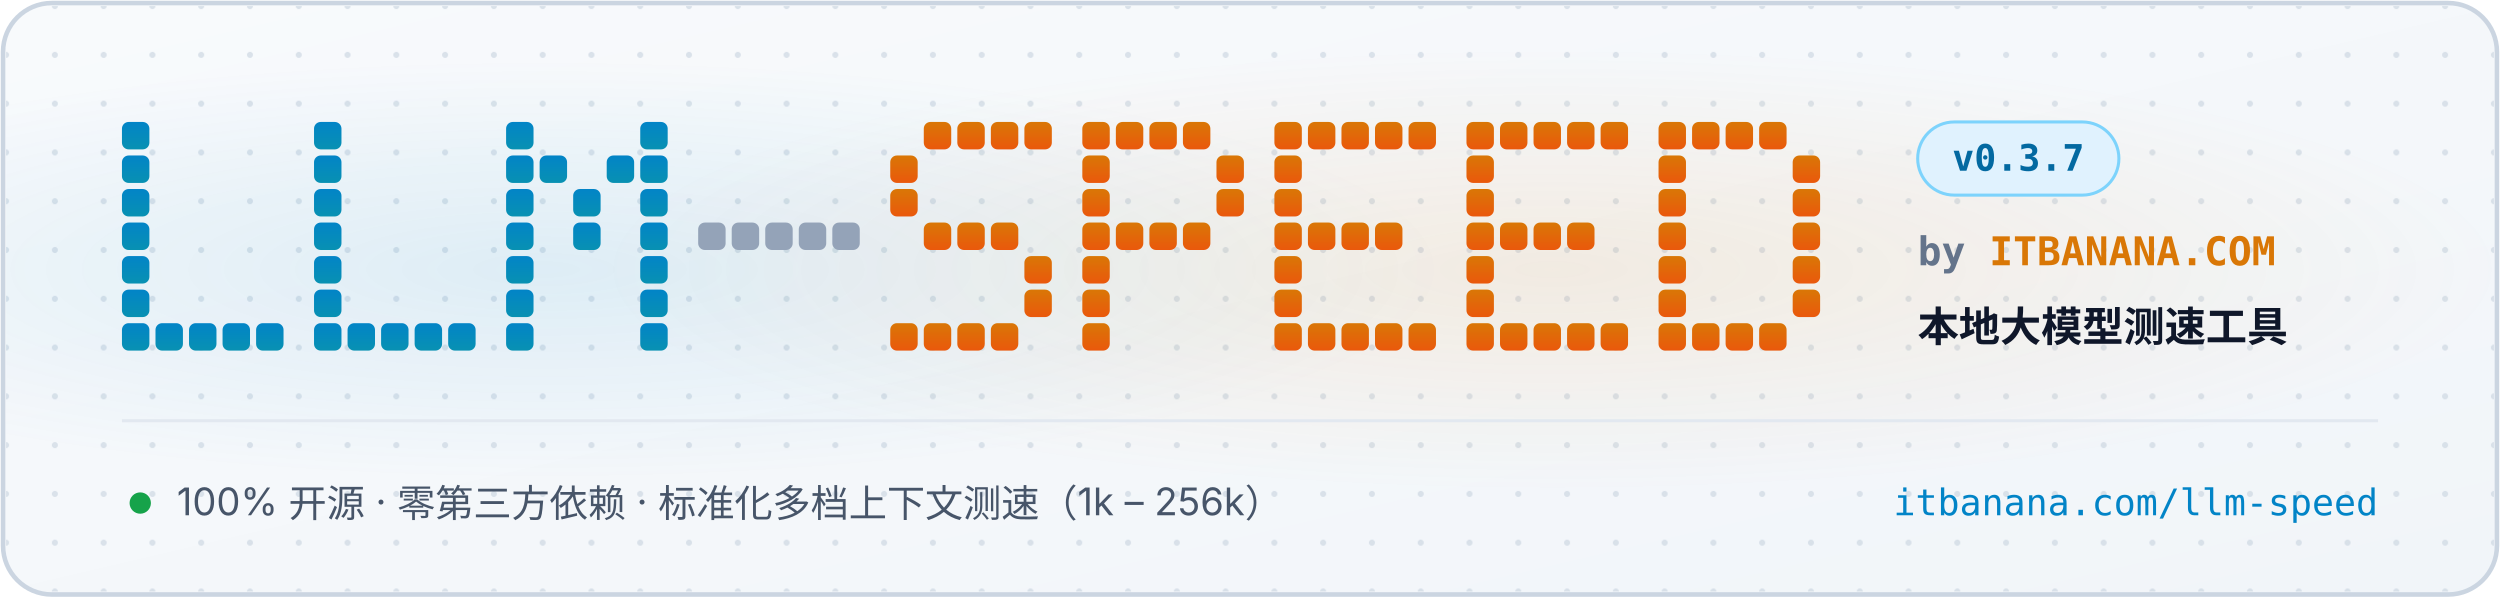
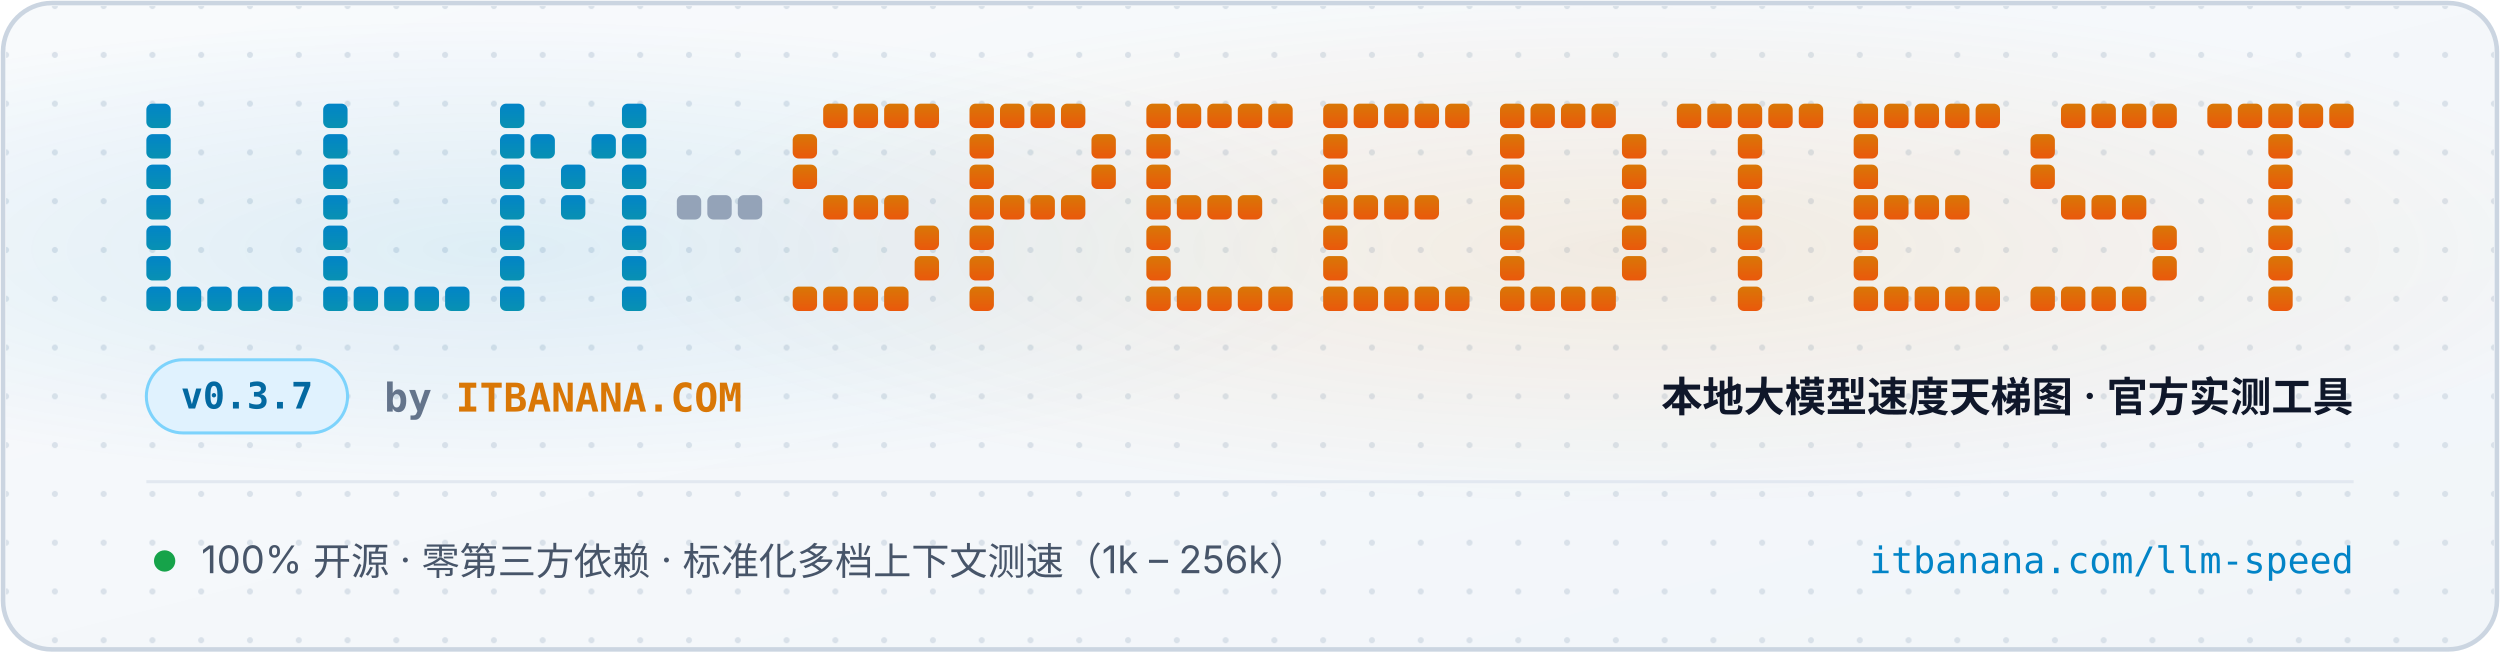
- <svg xmlns="http://www.w3.org/2000/svg" viewBox="0 0 820 196" width="820" height="196" role="img" aria-label="LLM-SPEED by ITBANANA.COM">
+ <svg xmlns="http://www.w3.org/2000/svg" viewBox="0 0 820 214" width="820" height="214" role="img" aria-label="LLM-SPEEDTEST by ITBANANA.COM">
  <defs>
    <linearGradient id="bgGrad" x1="0" y1="0" x2="1" y2="1">
      <stop offset="0%" stop-color="#f8fafc" />
      <stop offset="100%" stop-color="#f1f5f9" />
    </linearGradient>
    <linearGradient id="cyanGrad" x1="0" y1="0" x2="0" y2="1">
      <stop offset="0%" stop-color="#0284c7" />
      <stop offset="100%" stop-color="#0891b2" />
    </linearGradient>
    <linearGradient id="goldGrad" x1="0" y1="0" x2="0" y2="1">
      <stop offset="0%" stop-color="#d97706" />
      <stop offset="100%" stop-color="#ea580c" />
    </linearGradient>
-     <radialGradient id="glowCyan" cx="22%" cy="45%" r="36%">
+     <radialGradient id="glowCyan" cx="20%" cy="38%" r="36%">
      <stop offset="0%" stop-color="#0284c7" stop-opacity="0.10" />
      <stop offset="100%" stop-color="#0284c7" stop-opacity="0" />
    </radialGradient>
-     <radialGradient id="glowGold" cx="62%" cy="45%" r="38%">
+     <radialGradient id="glowGold" cx="65%" cy="38%" r="40%">
      <stop offset="0%" stop-color="#d97706" stop-opacity="0.10" />
      <stop offset="100%" stop-color="#d97706" stop-opacity="0" />
    </radialGradient>
    <pattern id="dotGrid" width="16" height="16" patternUnits="userSpaceOnUse">
      <circle cx="2" cy="2" r="1" fill="#cbd5e1" opacity="0.65" />
    </pattern>
  </defs>
-   <rect x="1" y="1" width="818" height="194" rx="16" fill="url(#bgGrad)" stroke="#cbd5e1" stroke-width="1.5" />
-   <rect x="2" y="2" width="816" height="192" rx="15" fill="url(#dotGrid)" />
-   <rect x="2" y="2" width="816" height="192" rx="15" fill="url(#glowCyan)" />
-   <rect x="2" y="2" width="816" height="192" rx="15" fill="url(#glowGold)" />
+   <rect x="1" y="1" width="818" height="212" rx="16" fill="url(#bgGrad)" stroke="#cbd5e1" stroke-width="1.5" />
+   <rect x="2" y="2" width="816" height="210" rx="15" fill="url(#dotGrid)" />
+   <rect x="2" y="2" width="816" height="210" rx="15" fill="url(#glowCyan)" />
+   <rect x="2" y="2" width="816" height="210" rx="15" fill="url(#glowGold)" />
  <g>
-     <rect x="40" y="40" width="9" height="9" rx="2.2" fill="url(#cyanGrad)" />
-     <rect x="40" y="51" width="9" height="9" rx="2.2" fill="url(#cyanGrad)" />
-     <rect x="40" y="62" width="9" height="9" rx="2.2" fill="url(#cyanGrad)" />
-     <rect x="40" y="73" width="9" height="9" rx="2.2" fill="url(#cyanGrad)" />
-     <rect x="40" y="84" width="9" height="9" rx="2.2" fill="url(#cyanGrad)" />
-     <rect x="40" y="95" width="9" height="9" rx="2.2" fill="url(#cyanGrad)" />
-     <rect x="40" y="106" width="9" height="9" rx="2.2" fill="url(#cyanGrad)" />
-     <rect x="51" y="106" width="9" height="9" rx="2.2" fill="url(#cyanGrad)" />
-     <rect x="62" y="106" width="9" height="9" rx="2.2" fill="url(#cyanGrad)" />
-     <rect x="73" y="106" width="9" height="9" rx="2.2" fill="url(#cyanGrad)" />
-     <rect x="84" y="106" width="9" height="9" rx="2.2" fill="url(#cyanGrad)" />
-     <rect x="103" y="40" width="9" height="9" rx="2.2" fill="url(#cyanGrad)" />
-     <rect x="103" y="51" width="9" height="9" rx="2.2" fill="url(#cyanGrad)" />
-     <rect x="103" y="62" width="9" height="9" rx="2.2" fill="url(#cyanGrad)" />
-     <rect x="103" y="73" width="9" height="9" rx="2.2" fill="url(#cyanGrad)" />
-     <rect x="103" y="84" width="9" height="9" rx="2.2" fill="url(#cyanGrad)" />
-     <rect x="103" y="95" width="9" height="9" rx="2.2" fill="url(#cyanGrad)" />
-     <rect x="103" y="106" width="9" height="9" rx="2.2" fill="url(#cyanGrad)" />
-     <rect x="114" y="106" width="9" height="9" rx="2.2" fill="url(#cyanGrad)" />
-     <rect x="125" y="106" width="9" height="9" rx="2.2" fill="url(#cyanGrad)" />
-     <rect x="136" y="106" width="9" height="9" rx="2.2" fill="url(#cyanGrad)" />
-     <rect x="147" y="106" width="9" height="9" rx="2.2" fill="url(#cyanGrad)" />
-     <rect x="166" y="40" width="9" height="9" rx="2.2" fill="url(#cyanGrad)" />
-     <rect x="210" y="40" width="9" height="9" rx="2.2" fill="url(#cyanGrad)" />
-     <rect x="166" y="51" width="9" height="9" rx="2.2" fill="url(#cyanGrad)" />
-     <rect x="177" y="51" width="9" height="9" rx="2.2" fill="url(#cyanGrad)" />
-     <rect x="199" y="51" width="9" height="9" rx="2.2" fill="url(#cyanGrad)" />
-     <rect x="210" y="51" width="9" height="9" rx="2.2" fill="url(#cyanGrad)" />
-     <rect x="166" y="62" width="9" height="9" rx="2.2" fill="url(#cyanGrad)" />
-     <rect x="188" y="62" width="9" height="9" rx="2.2" fill="url(#cyanGrad)" />
-     <rect x="210" y="62" width="9" height="9" rx="2.2" fill="url(#cyanGrad)" />
-     <rect x="166" y="73" width="9" height="9" rx="2.2" fill="url(#cyanGrad)" />
-     <rect x="188" y="73" width="9" height="9" rx="2.2" fill="url(#cyanGrad)" />
-     <rect x="210" y="73" width="9" height="9" rx="2.2" fill="url(#cyanGrad)" />
-     <rect x="166" y="84" width="9" height="9" rx="2.2" fill="url(#cyanGrad)" />
-     <rect x="210" y="84" width="9" height="9" rx="2.2" fill="url(#cyanGrad)" />
-     <rect x="166" y="95" width="9" height="9" rx="2.2" fill="url(#cyanGrad)" />
-     <rect x="210" y="95" width="9" height="9" rx="2.2" fill="url(#cyanGrad)" />
-     <rect x="166" y="106" width="9" height="9" rx="2.2" fill="url(#cyanGrad)" />
-     <rect x="210" y="106" width="9" height="9" rx="2.2" fill="url(#cyanGrad)" />
+     <rect x="48" y="34" width="8" height="8" rx="2.0" fill="url(#cyanGrad)" />
+     <rect x="48" y="44" width="8" height="8" rx="2.0" fill="url(#cyanGrad)" />
+     <rect x="48" y="54" width="8" height="8" rx="2.0" fill="url(#cyanGrad)" />
+     <rect x="48" y="64" width="8" height="8" rx="2.0" fill="url(#cyanGrad)" />
+     <rect x="48" y="74" width="8" height="8" rx="2.0" fill="url(#cyanGrad)" />
+     <rect x="48" y="84" width="8" height="8" rx="2.0" fill="url(#cyanGrad)" />
+     <rect x="48" y="94" width="8" height="8" rx="2.0" fill="url(#cyanGrad)" />
+     <rect x="58" y="94" width="8" height="8" rx="2.0" fill="url(#cyanGrad)" />
+     <rect x="68" y="94" width="8" height="8" rx="2.0" fill="url(#cyanGrad)" />
+     <rect x="78" y="94" width="8" height="8" rx="2.0" fill="url(#cyanGrad)" />
+     <rect x="88" y="94" width="8" height="8" rx="2.0" fill="url(#cyanGrad)" />
+     <rect x="106" y="34" width="8" height="8" rx="2.0" fill="url(#cyanGrad)" />
+     <rect x="106" y="44" width="8" height="8" rx="2.0" fill="url(#cyanGrad)" />
+     <rect x="106" y="54" width="8" height="8" rx="2.0" fill="url(#cyanGrad)" />
+     <rect x="106" y="64" width="8" height="8" rx="2.0" fill="url(#cyanGrad)" />
+     <rect x="106" y="74" width="8" height="8" rx="2.0" fill="url(#cyanGrad)" />
+     <rect x="106" y="84" width="8" height="8" rx="2.0" fill="url(#cyanGrad)" />
+     <rect x="106" y="94" width="8" height="8" rx="2.0" fill="url(#cyanGrad)" />
+     <rect x="116" y="94" width="8" height="8" rx="2.0" fill="url(#cyanGrad)" />
+     <rect x="126" y="94" width="8" height="8" rx="2.0" fill="url(#cyanGrad)" />
+     <rect x="136" y="94" width="8" height="8" rx="2.0" fill="url(#cyanGrad)" />
+     <rect x="146" y="94" width="8" height="8" rx="2.0" fill="url(#cyanGrad)" />
+     <rect x="164" y="34" width="8" height="8" rx="2.0" fill="url(#cyanGrad)" />
+     <rect x="204" y="34" width="8" height="8" rx="2.0" fill="url(#cyanGrad)" />
+     <rect x="164" y="44" width="8" height="8" rx="2.0" fill="url(#cyanGrad)" />
+     <rect x="174" y="44" width="8" height="8" rx="2.0" fill="url(#cyanGrad)" />
+     <rect x="194" y="44" width="8" height="8" rx="2.0" fill="url(#cyanGrad)" />
+     <rect x="204" y="44" width="8" height="8" rx="2.0" fill="url(#cyanGrad)" />
+     <rect x="164" y="54" width="8" height="8" rx="2.0" fill="url(#cyanGrad)" />
+     <rect x="184" y="54" width="8" height="8" rx="2.0" fill="url(#cyanGrad)" />
+     <rect x="204" y="54" width="8" height="8" rx="2.0" fill="url(#cyanGrad)" />
+     <rect x="164" y="64" width="8" height="8" rx="2.0" fill="url(#cyanGrad)" />
+     <rect x="184" y="64" width="8" height="8" rx="2.0" fill="url(#cyanGrad)" />
+     <rect x="204" y="64" width="8" height="8" rx="2.0" fill="url(#cyanGrad)" />
+     <rect x="164" y="74" width="8" height="8" rx="2.0" fill="url(#cyanGrad)" />
+     <rect x="204" y="74" width="8" height="8" rx="2.0" fill="url(#cyanGrad)" />
+     <rect x="164" y="84" width="8" height="8" rx="2.0" fill="url(#cyanGrad)" />
+     <rect x="204" y="84" width="8" height="8" rx="2.0" fill="url(#cyanGrad)" />
+     <rect x="164" y="94" width="8" height="8" rx="2.0" fill="url(#cyanGrad)" />
+     <rect x="204" y="94" width="8" height="8" rx="2.0" fill="url(#cyanGrad)" />
  </g>
  <g>
-     <rect x="229" y="73" width="9" height="9" rx="2.2" fill="#94a3b8" />
-     <rect x="240" y="73" width="9" height="9" rx="2.2" fill="#94a3b8" />
-     <rect x="251" y="73" width="9" height="9" rx="2.2" fill="#94a3b8" />
-     <rect x="262" y="73" width="9" height="9" rx="2.2" fill="#94a3b8" />
-     <rect x="273" y="73" width="9" height="9" rx="2.2" fill="#94a3b8" />
+     <rect x="222" y="64" width="8" height="8" rx="2.0" fill="#94a3b8" />
+     <rect x="232" y="64" width="8" height="8" rx="2.0" fill="#94a3b8" />
+     <rect x="242" y="64" width="8" height="8" rx="2.0" fill="#94a3b8" />
  </g>
  <g>
-     <rect x="303" y="40" width="9" height="9" rx="2.2" fill="url(#goldGrad)" />
-     <rect x="314" y="40" width="9" height="9" rx="2.2" fill="url(#goldGrad)" />
-     <rect x="325" y="40" width="9" height="9" rx="2.2" fill="url(#goldGrad)" />
-     <rect x="336" y="40" width="9" height="9" rx="2.2" fill="url(#goldGrad)" />
-     <rect x="292" y="51" width="9" height="9" rx="2.2" fill="url(#goldGrad)" />
-     <rect x="292" y="62" width="9" height="9" rx="2.2" fill="url(#goldGrad)" />
-     <rect x="303" y="73" width="9" height="9" rx="2.2" fill="url(#goldGrad)" />
-     <rect x="314" y="73" width="9" height="9" rx="2.2" fill="url(#goldGrad)" />
-     <rect x="325" y="73" width="9" height="9" rx="2.2" fill="url(#goldGrad)" />
-     <rect x="336" y="84" width="9" height="9" rx="2.2" fill="url(#goldGrad)" />
-     <rect x="336" y="95" width="9" height="9" rx="2.2" fill="url(#goldGrad)" />
-     <rect x="292" y="106" width="9" height="9" rx="2.2" fill="url(#goldGrad)" />
-     <rect x="303" y="106" width="9" height="9" rx="2.2" fill="url(#goldGrad)" />
-     <rect x="314" y="106" width="9" height="9" rx="2.2" fill="url(#goldGrad)" />
-     <rect x="325" y="106" width="9" height="9" rx="2.2" fill="url(#goldGrad)" />
-     <rect x="355" y="40" width="9" height="9" rx="2.2" fill="url(#goldGrad)" />
-     <rect x="366" y="40" width="9" height="9" rx="2.2" fill="url(#goldGrad)" />
-     <rect x="377" y="40" width="9" height="9" rx="2.2" fill="url(#goldGrad)" />
-     <rect x="388" y="40" width="9" height="9" rx="2.2" fill="url(#goldGrad)" />
-     <rect x="355" y="51" width="9" height="9" rx="2.2" fill="url(#goldGrad)" />
-     <rect x="399" y="51" width="9" height="9" rx="2.2" fill="url(#goldGrad)" />
-     <rect x="355" y="62" width="9" height="9" rx="2.2" fill="url(#goldGrad)" />
-     <rect x="399" y="62" width="9" height="9" rx="2.2" fill="url(#goldGrad)" />
-     <rect x="355" y="73" width="9" height="9" rx="2.2" fill="url(#goldGrad)" />
-     <rect x="366" y="73" width="9" height="9" rx="2.2" fill="url(#goldGrad)" />
-     <rect x="377" y="73" width="9" height="9" rx="2.2" fill="url(#goldGrad)" />
-     <rect x="388" y="73" width="9" height="9" rx="2.2" fill="url(#goldGrad)" />
-     <rect x="355" y="84" width="9" height="9" rx="2.2" fill="url(#goldGrad)" />
-     <rect x="355" y="95" width="9" height="9" rx="2.2" fill="url(#goldGrad)" />
-     <rect x="355" y="106" width="9" height="9" rx="2.2" fill="url(#goldGrad)" />
-     <rect x="418" y="40" width="9" height="9" rx="2.2" fill="url(#goldGrad)" />
-     <rect x="429" y="40" width="9" height="9" rx="2.2" fill="url(#goldGrad)" />
-     <rect x="440" y="40" width="9" height="9" rx="2.2" fill="url(#goldGrad)" />
-     <rect x="451" y="40" width="9" height="9" rx="2.2" fill="url(#goldGrad)" />
-     <rect x="462" y="40" width="9" height="9" rx="2.2" fill="url(#goldGrad)" />
-     <rect x="418" y="51" width="9" height="9" rx="2.2" fill="url(#goldGrad)" />
-     <rect x="418" y="62" width="9" height="9" rx="2.2" fill="url(#goldGrad)" />
-     <rect x="418" y="73" width="9" height="9" rx="2.2" fill="url(#goldGrad)" />
-     <rect x="429" y="73" width="9" height="9" rx="2.2" fill="url(#goldGrad)" />
-     <rect x="440" y="73" width="9" height="9" rx="2.2" fill="url(#goldGrad)" />
-     <rect x="451" y="73" width="9" height="9" rx="2.2" fill="url(#goldGrad)" />
-     <rect x="418" y="84" width="9" height="9" rx="2.2" fill="url(#goldGrad)" />
-     <rect x="418" y="95" width="9" height="9" rx="2.2" fill="url(#goldGrad)" />
-     <rect x="418" y="106" width="9" height="9" rx="2.2" fill="url(#goldGrad)" />
-     <rect x="429" y="106" width="9" height="9" rx="2.2" fill="url(#goldGrad)" />
-     <rect x="440" y="106" width="9" height="9" rx="2.2" fill="url(#goldGrad)" />
-     <rect x="451" y="106" width="9" height="9" rx="2.2" fill="url(#goldGrad)" />
-     <rect x="462" y="106" width="9" height="9" rx="2.2" fill="url(#goldGrad)" />
-     <rect x="481" y="40" width="9" height="9" rx="2.2" fill="url(#goldGrad)" />
-     <rect x="492" y="40" width="9" height="9" rx="2.2" fill="url(#goldGrad)" />
-     <rect x="503" y="40" width="9" height="9" rx="2.2" fill="url(#goldGrad)" />
-     <rect x="514" y="40" width="9" height="9" rx="2.2" fill="url(#goldGrad)" />
-     <rect x="525" y="40" width="9" height="9" rx="2.2" fill="url(#goldGrad)" />
-     <rect x="481" y="51" width="9" height="9" rx="2.2" fill="url(#goldGrad)" />
-     <rect x="481" y="62" width="9" height="9" rx="2.2" fill="url(#goldGrad)" />
-     <rect x="481" y="73" width="9" height="9" rx="2.2" fill="url(#goldGrad)" />
-     <rect x="492" y="73" width="9" height="9" rx="2.2" fill="url(#goldGrad)" />
-     <rect x="503" y="73" width="9" height="9" rx="2.2" fill="url(#goldGrad)" />
-     <rect x="514" y="73" width="9" height="9" rx="2.2" fill="url(#goldGrad)" />
-     <rect x="481" y="84" width="9" height="9" rx="2.2" fill="url(#goldGrad)" />
-     <rect x="481" y="95" width="9" height="9" rx="2.2" fill="url(#goldGrad)" />
-     <rect x="481" y="106" width="9" height="9" rx="2.2" fill="url(#goldGrad)" />
-     <rect x="492" y="106" width="9" height="9" rx="2.2" fill="url(#goldGrad)" />
-     <rect x="503" y="106" width="9" height="9" rx="2.2" fill="url(#goldGrad)" />
-     <rect x="514" y="106" width="9" height="9" rx="2.2" fill="url(#goldGrad)" />
-     <rect x="525" y="106" width="9" height="9" rx="2.2" fill="url(#goldGrad)" />
-     <rect x="544" y="40" width="9" height="9" rx="2.2" fill="url(#goldGrad)" />
-     <rect x="555" y="40" width="9" height="9" rx="2.2" fill="url(#goldGrad)" />
-     <rect x="566" y="40" width="9" height="9" rx="2.2" fill="url(#goldGrad)" />
-     <rect x="577" y="40" width="9" height="9" rx="2.2" fill="url(#goldGrad)" />
-     <rect x="544" y="51" width="9" height="9" rx="2.2" fill="url(#goldGrad)" />
-     <rect x="588" y="51" width="9" height="9" rx="2.2" fill="url(#goldGrad)" />
-     <rect x="544" y="62" width="9" height="9" rx="2.2" fill="url(#goldGrad)" />
-     <rect x="588" y="62" width="9" height="9" rx="2.2" fill="url(#goldGrad)" />
-     <rect x="544" y="73" width="9" height="9" rx="2.2" fill="url(#goldGrad)" />
-     <rect x="588" y="73" width="9" height="9" rx="2.2" fill="url(#goldGrad)" />
-     <rect x="544" y="84" width="9" height="9" rx="2.2" fill="url(#goldGrad)" />
-     <rect x="588" y="84" width="9" height="9" rx="2.2" fill="url(#goldGrad)" />
-     <rect x="544" y="95" width="9" height="9" rx="2.2" fill="url(#goldGrad)" />
-     <rect x="588" y="95" width="9" height="9" rx="2.2" fill="url(#goldGrad)" />
-     <rect x="544" y="106" width="9" height="9" rx="2.2" fill="url(#goldGrad)" />
-     <rect x="555" y="106" width="9" height="9" rx="2.2" fill="url(#goldGrad)" />
-     <rect x="566" y="106" width="9" height="9" rx="2.2" fill="url(#goldGrad)" />
-     <rect x="577" y="106" width="9" height="9" rx="2.2" fill="url(#goldGrad)" />
+     <rect x="270" y="34" width="8" height="8" rx="2.0" fill="url(#goldGrad)" />
+     <rect x="280" y="34" width="8" height="8" rx="2.0" fill="url(#goldGrad)" />
+     <rect x="290" y="34" width="8" height="8" rx="2.0" fill="url(#goldGrad)" />
+     <rect x="300" y="34" width="8" height="8" rx="2.0" fill="url(#goldGrad)" />
+     <rect x="260" y="44" width="8" height="8" rx="2.0" fill="url(#goldGrad)" />
+     <rect x="260" y="54" width="8" height="8" rx="2.0" fill="url(#goldGrad)" />
+     <rect x="270" y="64" width="8" height="8" rx="2.0" fill="url(#goldGrad)" />
+     <rect x="280" y="64" width="8" height="8" rx="2.0" fill="url(#goldGrad)" />
+     <rect x="290" y="64" width="8" height="8" rx="2.0" fill="url(#goldGrad)" />
+     <rect x="300" y="74" width="8" height="8" rx="2.0" fill="url(#goldGrad)" />
+     <rect x="300" y="84" width="8" height="8" rx="2.0" fill="url(#goldGrad)" />
+     <rect x="260" y="94" width="8" height="8" rx="2.0" fill="url(#goldGrad)" />
+     <rect x="270" y="94" width="8" height="8" rx="2.0" fill="url(#goldGrad)" />
+     <rect x="280" y="94" width="8" height="8" rx="2.0" fill="url(#goldGrad)" />
+     <rect x="290" y="94" width="8" height="8" rx="2.0" fill="url(#goldGrad)" />
+     <rect x="318" y="34" width="8" height="8" rx="2.0" fill="url(#goldGrad)" />
+     <rect x="328" y="34" width="8" height="8" rx="2.0" fill="url(#goldGrad)" />
+     <rect x="338" y="34" width="8" height="8" rx="2.0" fill="url(#goldGrad)" />
+     <rect x="348" y="34" width="8" height="8" rx="2.0" fill="url(#goldGrad)" />
+     <rect x="318" y="44" width="8" height="8" rx="2.0" fill="url(#goldGrad)" />
+     <rect x="358" y="44" width="8" height="8" rx="2.0" fill="url(#goldGrad)" />
+     <rect x="318" y="54" width="8" height="8" rx="2.0" fill="url(#goldGrad)" />
+     <rect x="358" y="54" width="8" height="8" rx="2.0" fill="url(#goldGrad)" />
+     <rect x="318" y="64" width="8" height="8" rx="2.0" fill="url(#goldGrad)" />
+     <rect x="328" y="64" width="8" height="8" rx="2.0" fill="url(#goldGrad)" />
+     <rect x="338" y="64" width="8" height="8" rx="2.0" fill="url(#goldGrad)" />
+     <rect x="348" y="64" width="8" height="8" rx="2.0" fill="url(#goldGrad)" />
+     <rect x="318" y="74" width="8" height="8" rx="2.0" fill="url(#goldGrad)" />
+     <rect x="318" y="84" width="8" height="8" rx="2.0" fill="url(#goldGrad)" />
+     <rect x="318" y="94" width="8" height="8" rx="2.0" fill="url(#goldGrad)" />
+     <rect x="376" y="34" width="8" height="8" rx="2.0" fill="url(#goldGrad)" />
+     <rect x="386" y="34" width="8" height="8" rx="2.0" fill="url(#goldGrad)" />
+     <rect x="396" y="34" width="8" height="8" rx="2.0" fill="url(#goldGrad)" />
+     <rect x="406" y="34" width="8" height="8" rx="2.0" fill="url(#goldGrad)" />
+     <rect x="416" y="34" width="8" height="8" rx="2.0" fill="url(#goldGrad)" />
+     <rect x="376" y="44" width="8" height="8" rx="2.0" fill="url(#goldGrad)" />
+     <rect x="376" y="54" width="8" height="8" rx="2.0" fill="url(#goldGrad)" />
+     <rect x="376" y="64" width="8" height="8" rx="2.0" fill="url(#goldGrad)" />
+     <rect x="386" y="64" width="8" height="8" rx="2.0" fill="url(#goldGrad)" />
+     <rect x="396" y="64" width="8" height="8" rx="2.0" fill="url(#goldGrad)" />
+     <rect x="406" y="64" width="8" height="8" rx="2.0" fill="url(#goldGrad)" />
+     <rect x="376" y="74" width="8" height="8" rx="2.0" fill="url(#goldGrad)" />
+     <rect x="376" y="84" width="8" height="8" rx="2.0" fill="url(#goldGrad)" />
+     <rect x="376" y="94" width="8" height="8" rx="2.0" fill="url(#goldGrad)" />
+     <rect x="386" y="94" width="8" height="8" rx="2.0" fill="url(#goldGrad)" />
+     <rect x="396" y="94" width="8" height="8" rx="2.0" fill="url(#goldGrad)" />
+     <rect x="406" y="94" width="8" height="8" rx="2.0" fill="url(#goldGrad)" />
+     <rect x="416" y="94" width="8" height="8" rx="2.0" fill="url(#goldGrad)" />
+     <rect x="434" y="34" width="8" height="8" rx="2.0" fill="url(#goldGrad)" />
+     <rect x="444" y="34" width="8" height="8" rx="2.0" fill="url(#goldGrad)" />
+     <rect x="454" y="34" width="8" height="8" rx="2.0" fill="url(#goldGrad)" />
+     <rect x="464" y="34" width="8" height="8" rx="2.0" fill="url(#goldGrad)" />
+     <rect x="474" y="34" width="8" height="8" rx="2.0" fill="url(#goldGrad)" />
+     <rect x="434" y="44" width="8" height="8" rx="2.0" fill="url(#goldGrad)" />
+     <rect x="434" y="54" width="8" height="8" rx="2.0" fill="url(#goldGrad)" />
+     <rect x="434" y="64" width="8" height="8" rx="2.0" fill="url(#goldGrad)" />
+     <rect x="444" y="64" width="8" height="8" rx="2.0" fill="url(#goldGrad)" />
+     <rect x="454" y="64" width="8" height="8" rx="2.0" fill="url(#goldGrad)" />
+     <rect x="464" y="64" width="8" height="8" rx="2.0" fill="url(#goldGrad)" />
+     <rect x="434" y="74" width="8" height="8" rx="2.0" fill="url(#goldGrad)" />
+     <rect x="434" y="84" width="8" height="8" rx="2.0" fill="url(#goldGrad)" />
+     <rect x="434" y="94" width="8" height="8" rx="2.0" fill="url(#goldGrad)" />
+     <rect x="444" y="94" width="8" height="8" rx="2.0" fill="url(#goldGrad)" />
+     <rect x="454" y="94" width="8" height="8" rx="2.0" fill="url(#goldGrad)" />
+     <rect x="464" y="94" width="8" height="8" rx="2.0" fill="url(#goldGrad)" />
+     <rect x="474" y="94" width="8" height="8" rx="2.0" fill="url(#goldGrad)" />
+     <rect x="492" y="34" width="8" height="8" rx="2.0" fill="url(#goldGrad)" />
+     <rect x="502" y="34" width="8" height="8" rx="2.0" fill="url(#goldGrad)" />
+     <rect x="512" y="34" width="8" height="8" rx="2.0" fill="url(#goldGrad)" />
+     <rect x="522" y="34" width="8" height="8" rx="2.0" fill="url(#goldGrad)" />
+     <rect x="492" y="44" width="8" height="8" rx="2.0" fill="url(#goldGrad)" />
+     <rect x="532" y="44" width="8" height="8" rx="2.0" fill="url(#goldGrad)" />
+     <rect x="492" y="54" width="8" height="8" rx="2.0" fill="url(#goldGrad)" />
+     <rect x="532" y="54" width="8" height="8" rx="2.0" fill="url(#goldGrad)" />
+     <rect x="492" y="64" width="8" height="8" rx="2.0" fill="url(#goldGrad)" />
+     <rect x="532" y="64" width="8" height="8" rx="2.0" fill="url(#goldGrad)" />
+     <rect x="492" y="74" width="8" height="8" rx="2.0" fill="url(#goldGrad)" />
+     <rect x="532" y="74" width="8" height="8" rx="2.0" fill="url(#goldGrad)" />
+     <rect x="492" y="84" width="8" height="8" rx="2.0" fill="url(#goldGrad)" />
+     <rect x="532" y="84" width="8" height="8" rx="2.0" fill="url(#goldGrad)" />
+     <rect x="492" y="94" width="8" height="8" rx="2.0" fill="url(#goldGrad)" />
+     <rect x="502" y="94" width="8" height="8" rx="2.0" fill="url(#goldGrad)" />
+     <rect x="512" y="94" width="8" height="8" rx="2.0" fill="url(#goldGrad)" />
+     <rect x="522" y="94" width="8" height="8" rx="2.0" fill="url(#goldGrad)" />
+     <rect x="550" y="34" width="8" height="8" rx="2.0" fill="url(#goldGrad)" />
+     <rect x="560" y="34" width="8" height="8" rx="2.0" fill="url(#goldGrad)" />
+     <rect x="570" y="34" width="8" height="8" rx="2.0" fill="url(#goldGrad)" />
+     <rect x="580" y="34" width="8" height="8" rx="2.0" fill="url(#goldGrad)" />
+     <rect x="590" y="34" width="8" height="8" rx="2.0" fill="url(#goldGrad)" />
+     <rect x="570" y="44" width="8" height="8" rx="2.0" fill="url(#goldGrad)" />
+     <rect x="570" y="54" width="8" height="8" rx="2.0" fill="url(#goldGrad)" />
+     <rect x="570" y="64" width="8" height="8" rx="2.0" fill="url(#goldGrad)" />
+     <rect x="570" y="74" width="8" height="8" rx="2.0" fill="url(#goldGrad)" />
+     <rect x="570" y="84" width="8" height="8" rx="2.0" fill="url(#goldGrad)" />
+     <rect x="570" y="94" width="8" height="8" rx="2.0" fill="url(#goldGrad)" />
+     <rect x="608" y="34" width="8" height="8" rx="2.0" fill="url(#goldGrad)" />
+     <rect x="618" y="34" width="8" height="8" rx="2.0" fill="url(#goldGrad)" />
+     <rect x="628" y="34" width="8" height="8" rx="2.0" fill="url(#goldGrad)" />
+     <rect x="638" y="34" width="8" height="8" rx="2.0" fill="url(#goldGrad)" />
+     <rect x="648" y="34" width="8" height="8" rx="2.0" fill="url(#goldGrad)" />
+     <rect x="608" y="44" width="8" height="8" rx="2.0" fill="url(#goldGrad)" />
+     <rect x="608" y="54" width="8" height="8" rx="2.0" fill="url(#goldGrad)" />
+     <rect x="608" y="64" width="8" height="8" rx="2.0" fill="url(#goldGrad)" />
+     <rect x="618" y="64" width="8" height="8" rx="2.0" fill="url(#goldGrad)" />
+     <rect x="628" y="64" width="8" height="8" rx="2.0" fill="url(#goldGrad)" />
+     <rect x="638" y="64" width="8" height="8" rx="2.0" fill="url(#goldGrad)" />
+     <rect x="608" y="74" width="8" height="8" rx="2.0" fill="url(#goldGrad)" />
+     <rect x="608" y="84" width="8" height="8" rx="2.0" fill="url(#goldGrad)" />
+     <rect x="608" y="94" width="8" height="8" rx="2.0" fill="url(#goldGrad)" />
+     <rect x="618" y="94" width="8" height="8" rx="2.0" fill="url(#goldGrad)" />
+     <rect x="628" y="94" width="8" height="8" rx="2.0" fill="url(#goldGrad)" />
+     <rect x="638" y="94" width="8" height="8" rx="2.0" fill="url(#goldGrad)" />
+     <rect x="648" y="94" width="8" height="8" rx="2.0" fill="url(#goldGrad)" />
+     <rect x="676" y="34" width="8" height="8" rx="2.0" fill="url(#goldGrad)" />
+     <rect x="686" y="34" width="8" height="8" rx="2.0" fill="url(#goldGrad)" />
+     <rect x="696" y="34" width="8" height="8" rx="2.0" fill="url(#goldGrad)" />
+     <rect x="706" y="34" width="8" height="8" rx="2.0" fill="url(#goldGrad)" />
+     <rect x="666" y="44" width="8" height="8" rx="2.0" fill="url(#goldGrad)" />
+     <rect x="666" y="54" width="8" height="8" rx="2.0" fill="url(#goldGrad)" />
+     <rect x="676" y="64" width="8" height="8" rx="2.0" fill="url(#goldGrad)" />
+     <rect x="686" y="64" width="8" height="8" rx="2.0" fill="url(#goldGrad)" />
+     <rect x="696" y="64" width="8" height="8" rx="2.0" fill="url(#goldGrad)" />
+     <rect x="706" y="74" width="8" height="8" rx="2.0" fill="url(#goldGrad)" />
+     <rect x="706" y="84" width="8" height="8" rx="2.0" fill="url(#goldGrad)" />
+     <rect x="666" y="94" width="8" height="8" rx="2.0" fill="url(#goldGrad)" />
+     <rect x="676" y="94" width="8" height="8" rx="2.0" fill="url(#goldGrad)" />
+     <rect x="686" y="94" width="8" height="8" rx="2.0" fill="url(#goldGrad)" />
+     <rect x="696" y="94" width="8" height="8" rx="2.0" fill="url(#goldGrad)" />
+     <rect x="724" y="34" width="8" height="8" rx="2.0" fill="url(#goldGrad)" />
+     <rect x="734" y="34" width="8" height="8" rx="2.0" fill="url(#goldGrad)" />
+     <rect x="744" y="34" width="8" height="8" rx="2.0" fill="url(#goldGrad)" />
+     <rect x="754" y="34" width="8" height="8" rx="2.0" fill="url(#goldGrad)" />
+     <rect x="764" y="34" width="8" height="8" rx="2.0" fill="url(#goldGrad)" />
+     <rect x="744" y="44" width="8" height="8" rx="2.0" fill="url(#goldGrad)" />
+     <rect x="744" y="54" width="8" height="8" rx="2.0" fill="url(#goldGrad)" />
+     <rect x="744" y="64" width="8" height="8" rx="2.0" fill="url(#goldGrad)" />
+     <rect x="744" y="74" width="8" height="8" rx="2.0" fill="url(#goldGrad)" />
+     <rect x="744" y="84" width="8" height="8" rx="2.0" fill="url(#goldGrad)" />
+     <rect x="744" y="94" width="8" height="8" rx="2.0" fill="url(#goldGrad)" />
  </g>
  <g font-family="ui-monospace, SFMono-Regular, Menlo, Monaco, Consolas, monospace">
-     <rect x="629" y="40" width="66" height="24" rx="12" fill="#e0f2fe" stroke="#7dd3fc" stroke-width="1" />
-     <text x="662" y="56" text-anchor="middle" font-size="12" font-weight="700" fill="#0369a1">v0.3.7</text>
-     <text x="629" y="87" font-size="13" font-weight="600" fill="#64748b">by <tspan fill="#d97706" font-weight="700">ITBANANA.COM</tspan>
+     <rect x="48" y="118" width="66" height="24" rx="12" fill="#e0f2fe" stroke="#7dd3fc" stroke-width="1" />
+     <text x="81" y="134" text-anchor="middle" font-size="12" font-weight="700" fill="#0369a1">v0.3.7</text>
+     <text x="126" y="135" font-size="13" font-weight="600" fill="#64748b">by <tspan fill="#d97706" font-weight="700">ITBANANA.COM</tspan>
    </text>
-     <text x="629" y="112" font-family="-apple-system, BlinkMacSystemFont, PingFang SC, Microsoft YaHei, sans-serif" font-size="13.5" font-weight="600" fill="#0f172a">本地大模型测速工具</text>
-   </g>
-   <line x1="40" y1="138" x2="780" y2="138" stroke="#e2e8f0" stroke-width="1" />
+     <text x="772" y="135" text-anchor="end" font-family="-apple-system, BlinkMacSystemFont, PingFang SC, Microsoft YaHei, sans-serif" font-size="13.5" font-weight="600" fill="#0f172a">本地大模型速度天梯图 · 官方实测工具</text>
+   </g>
+   <line x1="48" y1="158" x2="772" y2="158" stroke="#e2e8f0" stroke-width="1" />
  <g font-family="-apple-system, BlinkMacSystemFont, PingFang SC, Microsoft YaHei, sans-serif" font-size="12.5" fill="#475569">
-     <circle cx="46" cy="165" r="3.5" fill="#16a34a" />
-     <text x="58" y="169">100% 开源 · 零第三方依赖 · 标准化多档上下文测速（1k – 256k）</text>
-     <text x="780" y="169" text-anchor="end" font-family="ui-monospace, SFMono-Regular, Menlo, Consolas, monospace" font-size="12" fill="#0284c7">itbanana.com/llm-speed</text>
+     <circle cx="54" cy="184" r="3.5" fill="#16a34a" />
+     <text x="66" y="188">100% 开源 · 零第三方依赖 · 标准化多档上下文测速（1k – 256k）</text>
+     <text x="772" y="188" text-anchor="end" font-family="ui-monospace, SFMono-Regular, Menlo, Consolas, monospace" font-size="12" fill="#0284c7">itbanana.com/llm-speed</text>
  </g>
</svg>
